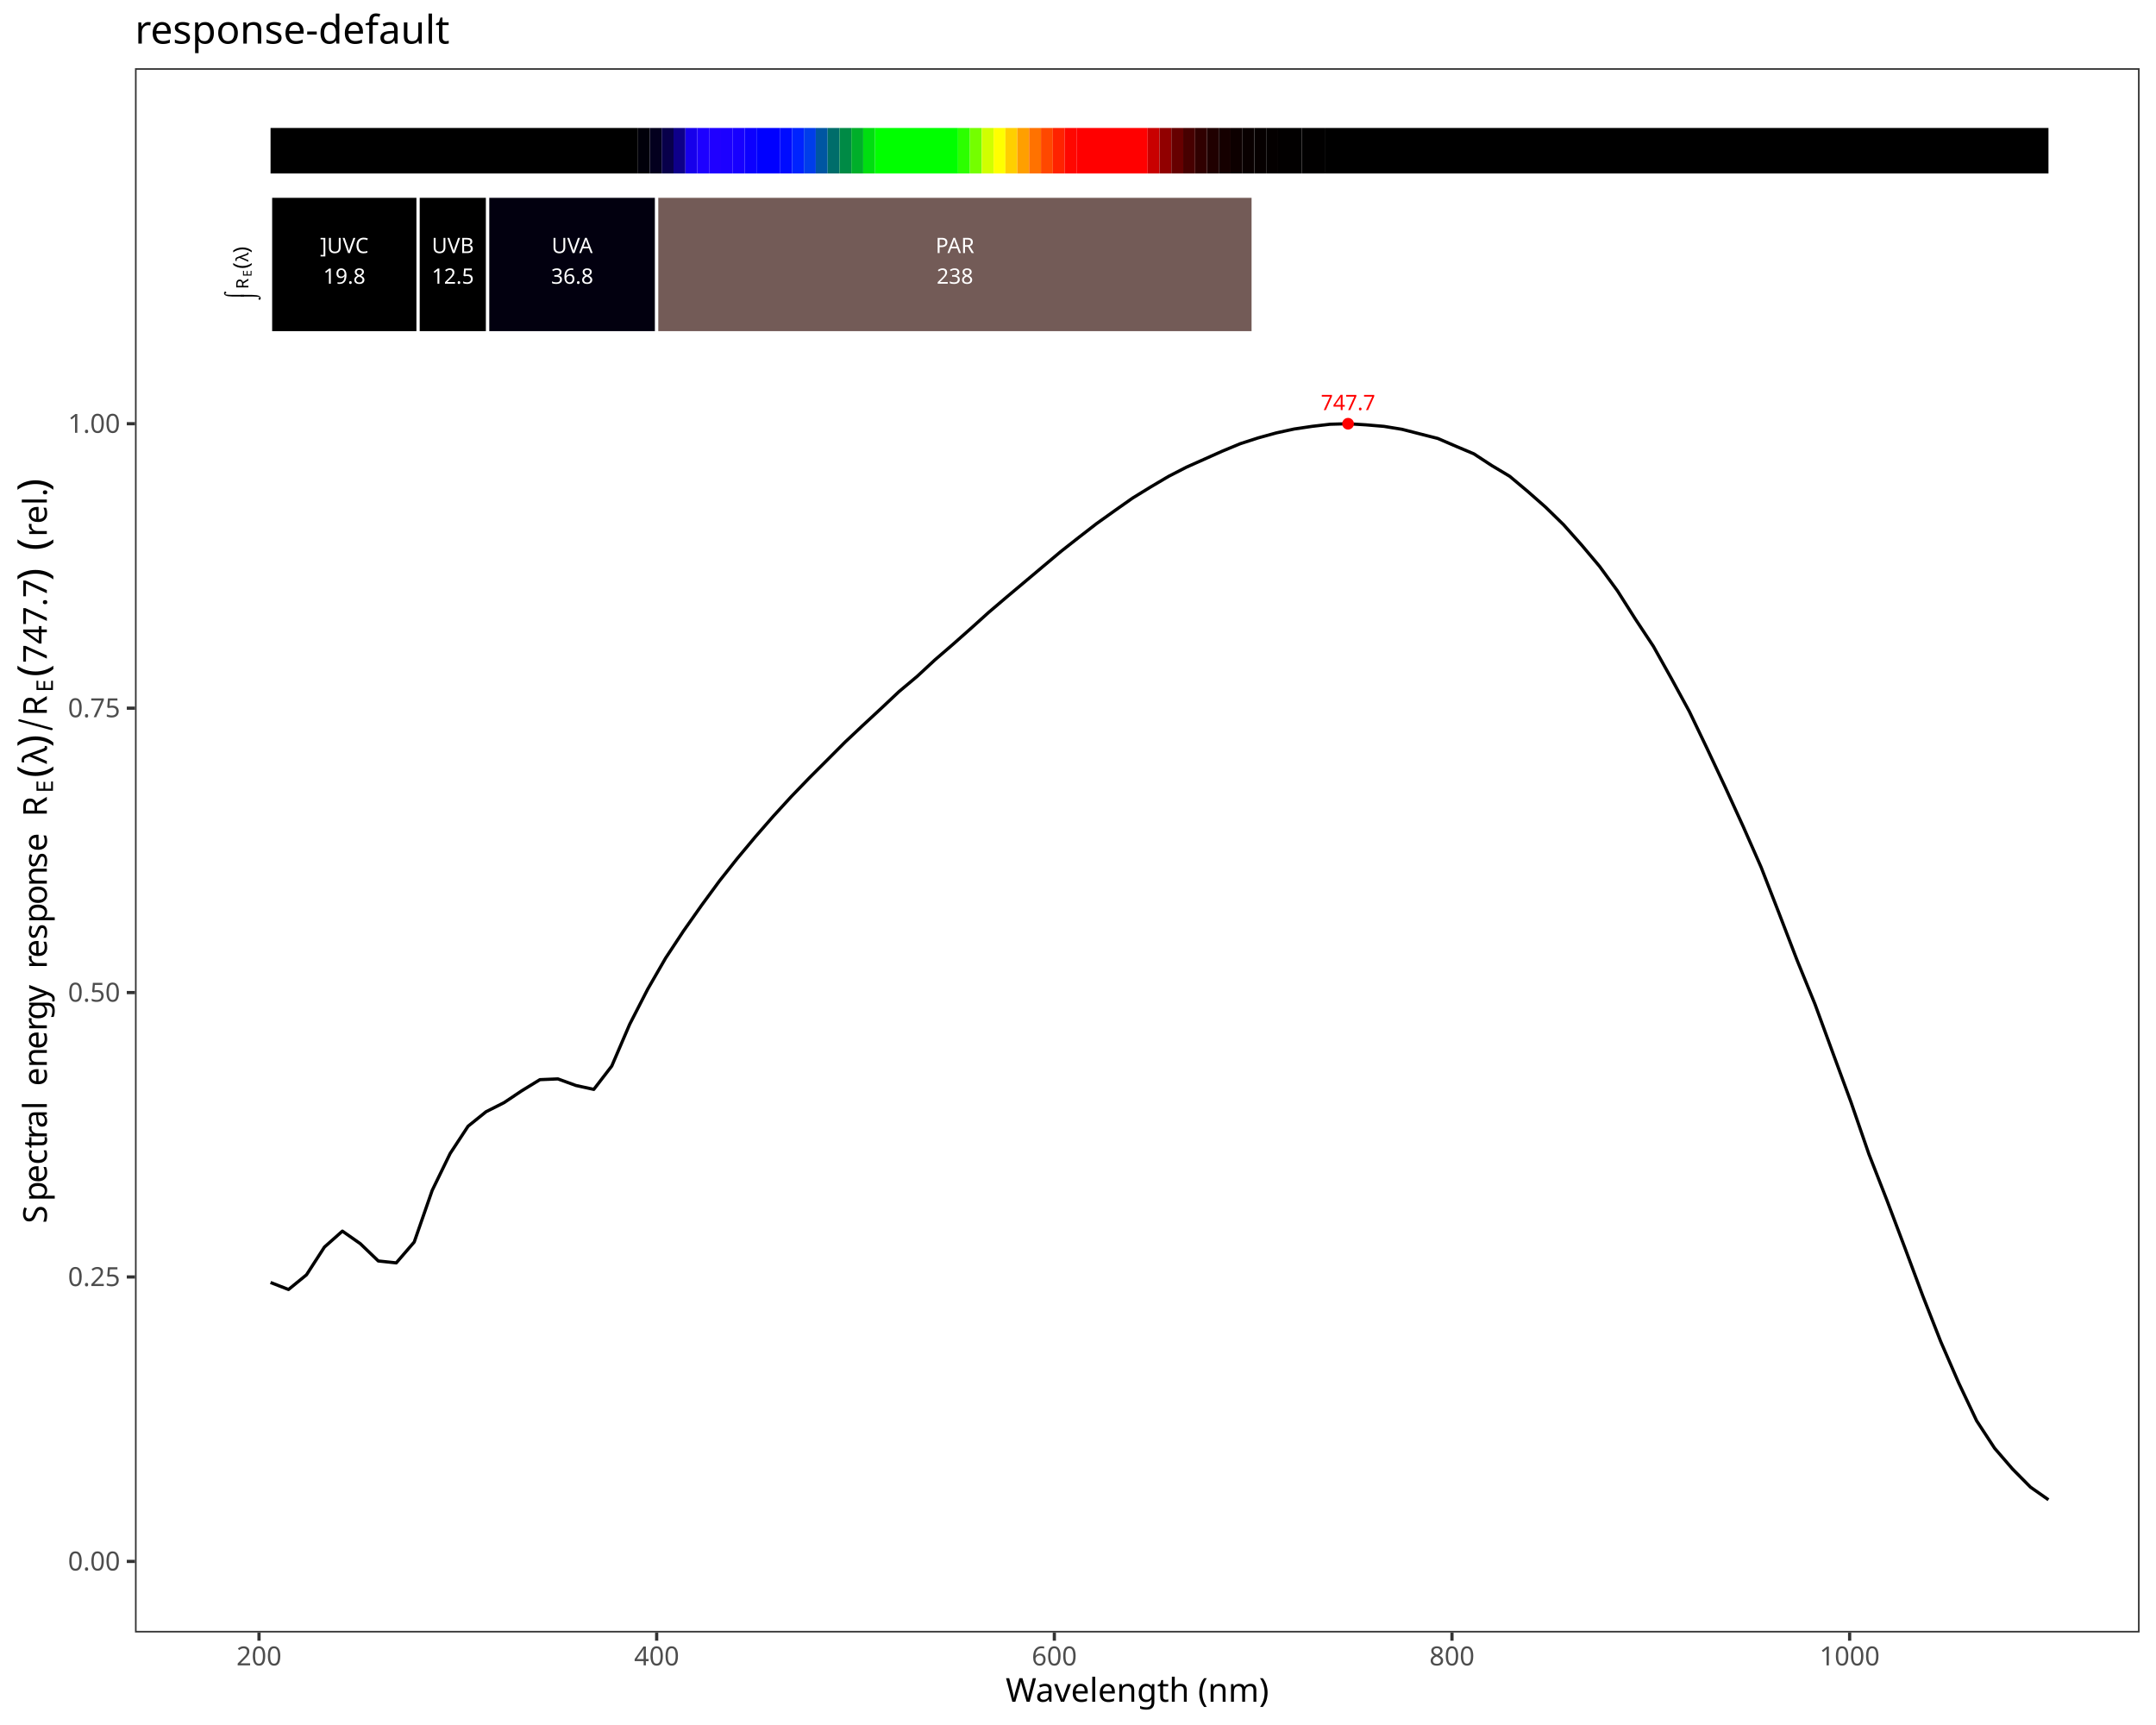
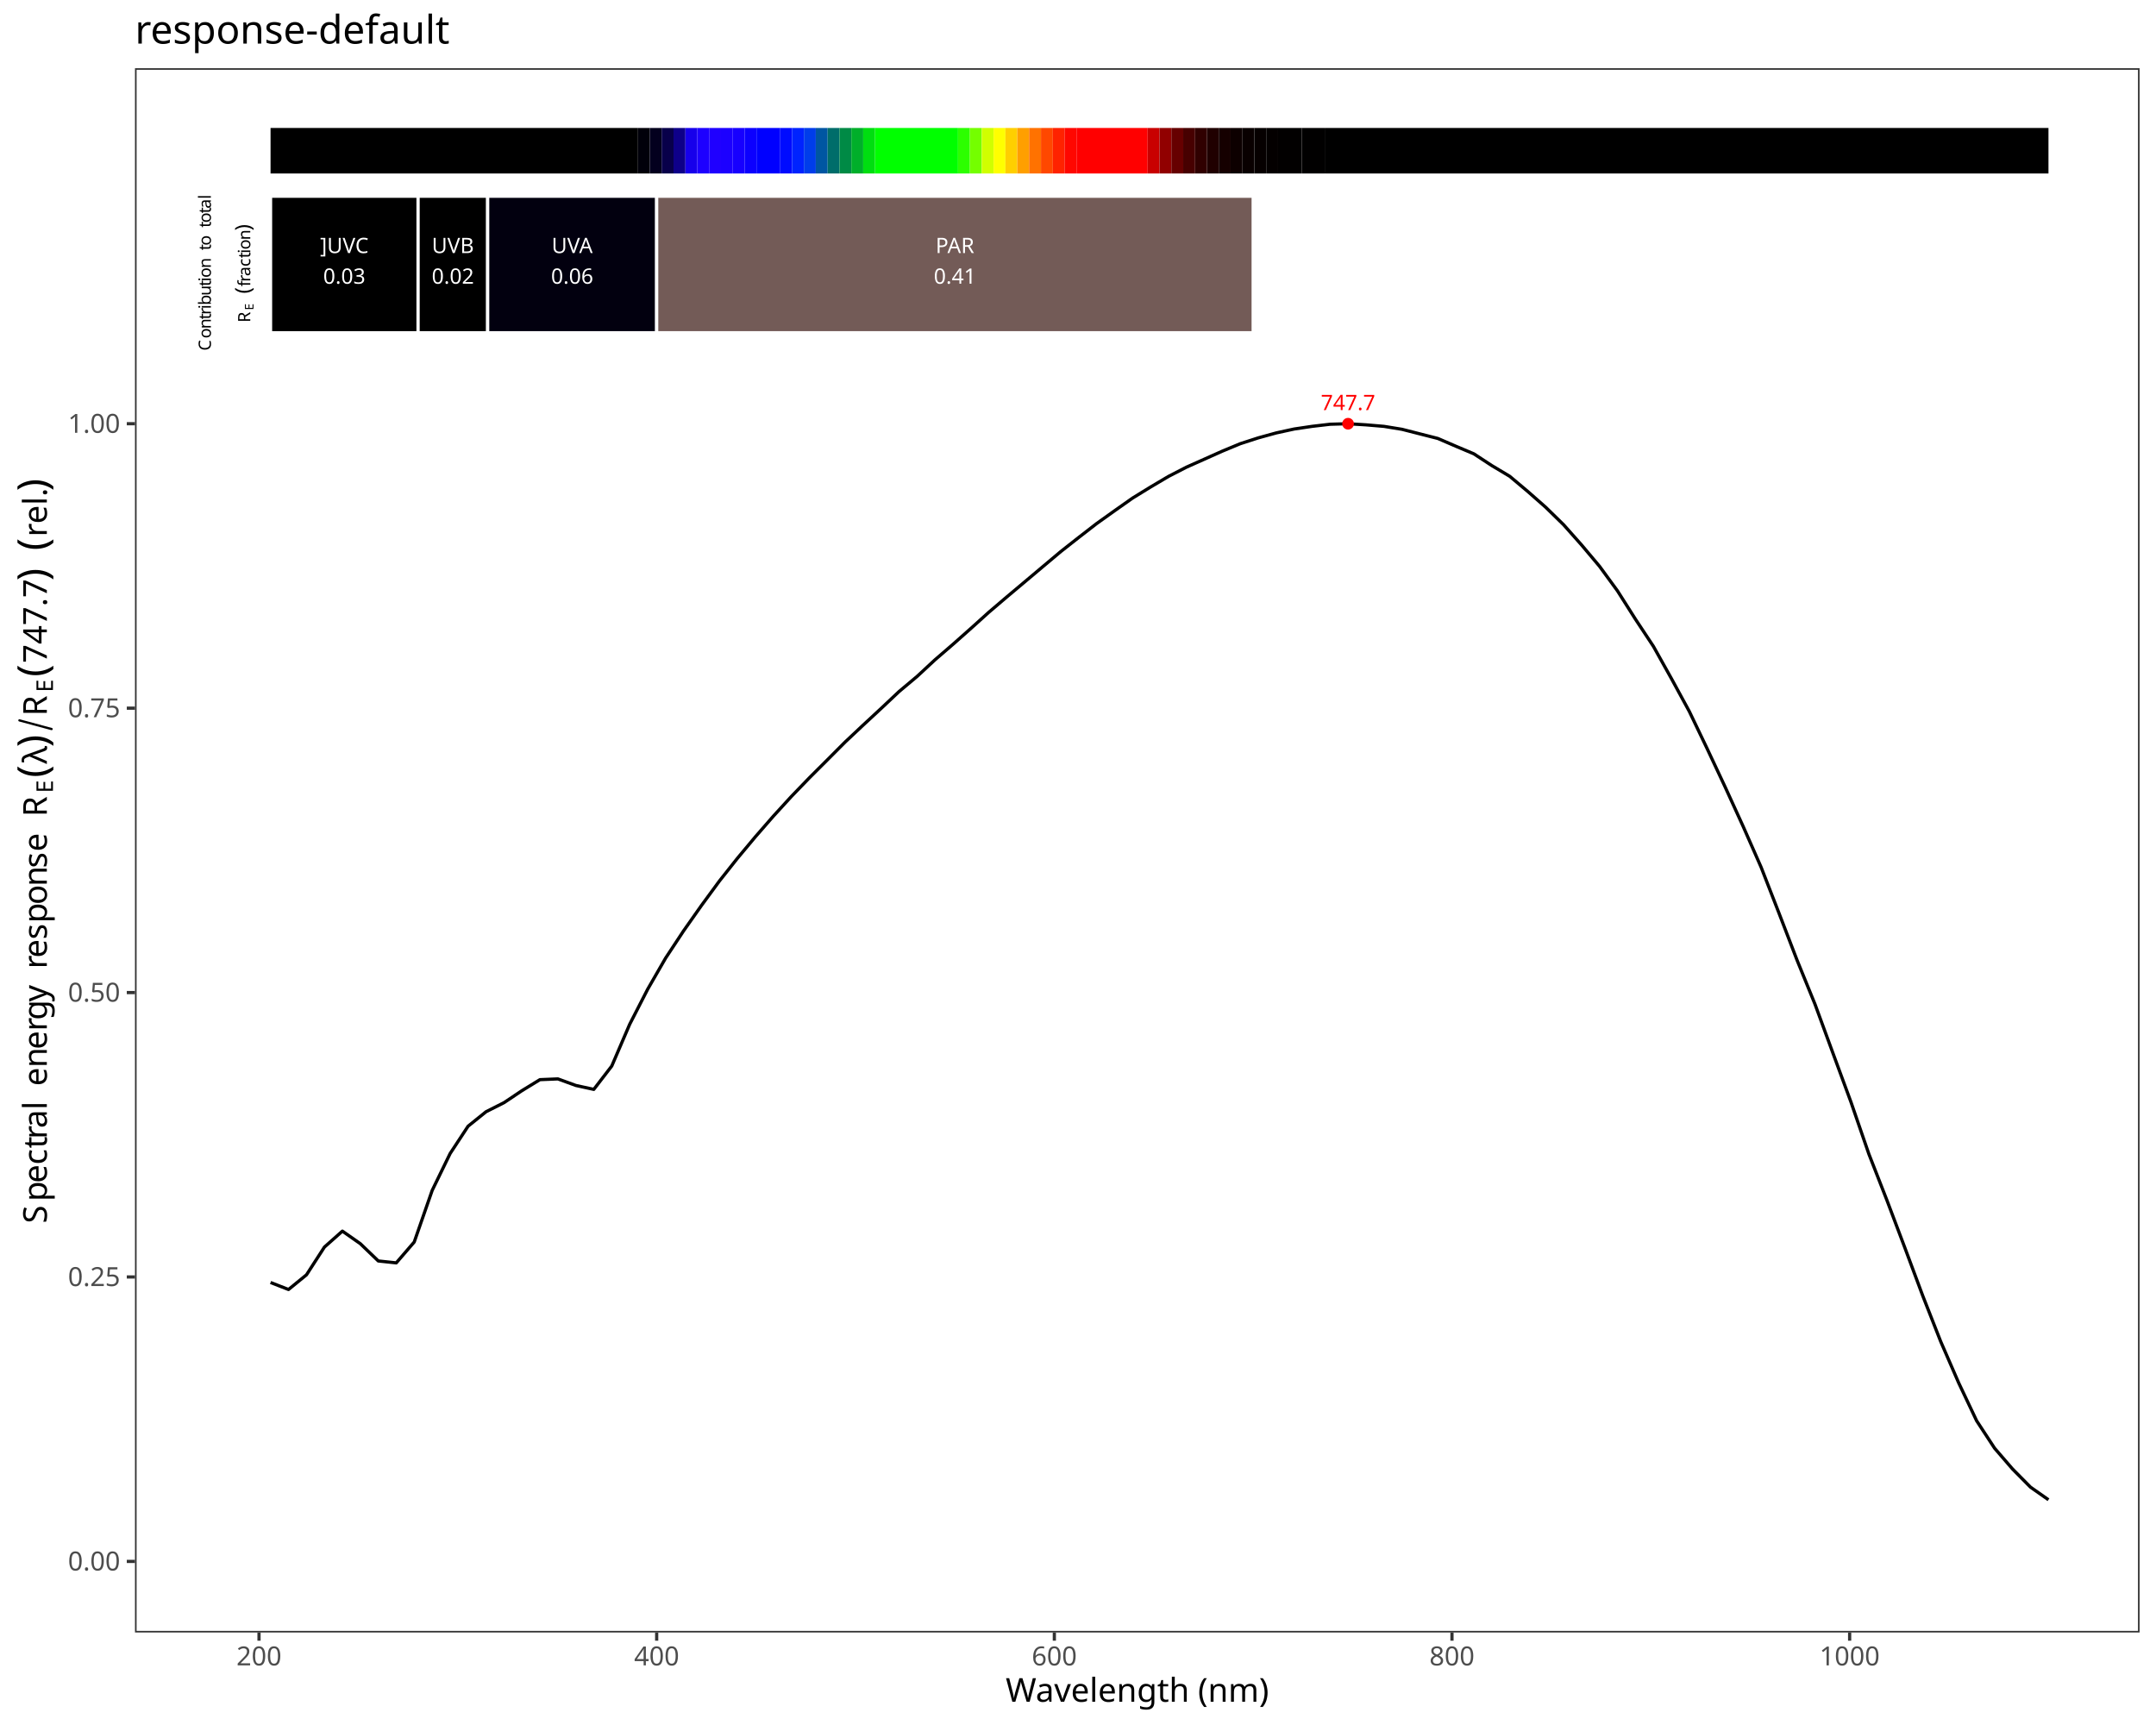
<svg xmlns="http://www.w3.org/2000/svg" class="svglite" data-engine-version="2.0" width="720.00pt" height="576.00pt" viewBox="0 0 720.00 576.00">
  <defs>
    <style type="text/css">
    .svglite line, .svglite polyline, .svglite polygon, .svglite path, .svglite rect, .svglite circle {
      fill: none;
      stroke: #000000;
      stroke-linecap: round;
      stroke-linejoin: round;
      stroke-miterlimit: 10.00;
    }
  </style>
  </defs>
  <rect width="100%" height="100%" style="stroke: none; fill: #FFFFFF;" />
  <defs>
    <clipPath id="cpMC4wMHw3MjAuMDB8MC4wMHw1NzYuMDA=">
      <rect x="0.00" y="0.00" width="720.00" height="576.00" />
    </clipPath>
  </defs>
  <g clip-path="url(#cpMC4wMHw3MjAuMDB8MC4wMHw1NzYuMDA=)">
    <rect x="0.00" y="0.00" width="720.00" height="576.00" style="stroke-width: 1.07; stroke: #FFFFFF; fill: #FFFFFF;" />
  </g>
  <defs>
    <clipPath id="cpNDUuMDh8NzE0LjUyfDIyLjc4fDU0NS4xMQ==">
      <rect x="45.08" y="22.78" width="669.44" height="522.33" />
    </clipPath>
  </defs>
  <g clip-path="url(#cpNDUuMDh8NzE0LjUyfDIyLjc4fDU0NS4xMQ==)">
    <rect x="45.08" y="22.78" width="669.44" height="522.33" style="stroke-width: 1.07; stroke: none; fill: #FFFFFF;" />
    <polyline points="90.35,428.24 96.35,430.58 102.35,425.68 108.34,416.42 114.34,411.09 120.34,415.29 126.33,421.05 132.33,421.69 138.33,414.73 144.33,397.49 150.32,385.18 156.32,376.05 162.32,371.22 168.32,368.19 174.31,364.18 180.31,360.51 186.31,360.26 192.31,362.45 198.30,363.76 204.30,355.96 210.30,341.99 216.30,330.30 222.29,319.91 228.29,310.82 234.29,302.30 240.29,294.13 246.28,286.57 252.28,279.39 258.28,272.51 264.27,265.96 270.27,259.75 276.27,253.76 282.27,247.74 288.26,242.11 294.26,236.55 300.26,230.90 306.26,225.87 312.25,220.31 318.25,215.14 324.25,209.82 330.25,204.41 336.24,199.31 342.24,194.27 348.24,189.22 354.24,184.18 360.23,179.47 366.23,174.82 372.23,170.54 378.22,166.32 384.22,162.63 390.22,159.08 396.22,155.99 402.21,153.32 408.21,150.64 414.21,148.15 420.21,146.21 426.20,144.56 432.20,143.25 438.20,142.36 444.20,141.66 450.19,141.49 456.19,141.86 462.19,142.37 468.19,143.35 474.18,144.88 480.18,146.41 486.18,149.00 492.18,151.53 498.17,155.45 504.17,159.04 510.17,164.08 516.16,169.35 522.16,175.21 528.16,181.96 534.16,189.09 540.15,197.28 546.15,206.74 552.15,215.81 558.15,226.54 564.14,237.54 570.14,250.06 576.14,262.84 582.14,275.98 588.13,289.58 594.13,305.00 600.13,320.61 606.13,335.34 612.12,351.68 618.12,367.96 624.12,385.36 630.11,400.70 636.11,416.59 642.11,432.69 648.11,447.97 654.10,461.75 660.10,474.42 666.10,483.58 672.10,490.53 678.09,496.58 684.09,500.79 " style="stroke-width: 1.07; stroke-linecap: butt;" />
    <text x="450.19" y="136.94" text-anchor="middle" style="font-size: 7.11px; fill: #FF0000; font-family: sans;" textLength="17.80px" lengthAdjust="spacingAndGlyphs">747.7</text>
    <circle cx="450.19" cy="141.49" r="1.95" style="stroke-width: 0.71; stroke: none; fill: #FF0000;" />
    <rect x="90.35" y="42.73" width="122.71" height="15.20" style="stroke-width: 1.07; stroke: none; stroke-linecap: square; stroke-linejoin: miter; fill: #000000;" />
    <rect x="213.06" y="42.73" width="3.96" height="15.20" style="stroke-width: 1.07; stroke: none; stroke-linecap: square; stroke-linejoin: miter; fill: #01000A;" />
    <rect x="217.02" y="42.73" width="3.96" height="15.20" style="stroke-width: 1.07; stroke: none; stroke-linecap: square; stroke-linejoin: miter; fill: #03001E;" />
    <rect x="220.97" y="42.73" width="3.96" height="15.20" style="stroke-width: 1.07; stroke: none; stroke-linecap: square; stroke-linejoin: miter; fill: #08004A;" />
    <rect x="224.93" y="42.73" width="3.96" height="15.20" style="stroke-width: 1.07; stroke: none; stroke-linecap: square; stroke-linejoin: miter; fill: #0E0089;" />
    <rect x="228.89" y="42.73" width="3.96" height="15.20" style="stroke-width: 1.07; stroke: none; stroke-linecap: square; stroke-linejoin: miter; fill: #1700EB;" />
    <rect x="232.85" y="42.73" width="3.96" height="15.20" style="stroke-width: 1.07; stroke: none; stroke-linecap: square; stroke-linejoin: miter; fill: #1D00FF;" />
    <rect x="236.81" y="42.73" width="3.96" height="15.20" style="stroke-width: 1.07; stroke: none; stroke-linecap: square; stroke-linejoin: miter; fill: #1F00FF;" />
    <rect x="240.76" y="42.73" width="3.96" height="15.20" style="stroke-width: 1.07; stroke: none; stroke-linecap: square; stroke-linejoin: miter; fill: #1C00FF;" />
    <rect x="244.72" y="42.73" width="3.96" height="15.20" style="stroke-width: 1.07; stroke: none; stroke-linecap: square; stroke-linejoin: miter; fill: #1700FF;" />
    <rect x="248.68" y="42.73" width="3.96" height="15.20" style="stroke-width: 1.07; stroke: none; stroke-linecap: square; stroke-linejoin: miter; fill: #0C00FF;" />
    <rect x="252.64" y="42.73" width="7.92" height="15.20" style="stroke-width: 1.07; stroke: none; stroke-linecap: square; stroke-linejoin: miter; fill: #0000FF;" />
    <rect x="260.56" y="42.73" width="3.96" height="15.20" style="stroke-width: 1.07; stroke: none; stroke-linecap: square; stroke-linejoin: miter; fill: #000BFF;" />
    <rect x="264.51" y="42.73" width="3.96" height="15.20" style="stroke-width: 1.07; stroke: none; stroke-linecap: square; stroke-linejoin: miter; fill: #0023FF;" />
    <rect x="268.47" y="42.73" width="3.96" height="15.20" style="stroke-width: 1.07; stroke: none; stroke-linecap: square; stroke-linejoin: miter; fill: #003DEB;" />
    <rect x="272.43" y="42.73" width="3.96" height="15.20" style="stroke-width: 1.07; stroke: none; stroke-linecap: square; stroke-linejoin: miter; fill: #0056A2;" />
    <rect x="276.39" y="42.73" width="3.96" height="15.20" style="stroke-width: 1.07; stroke: none; stroke-linecap: square; stroke-linejoin: miter; fill: #006D6A;" />
    <rect x="280.35" y="42.73" width="3.96" height="15.20" style="stroke-width: 1.07; stroke: none; stroke-linecap: square; stroke-linejoin: miter; fill: #008A45;" />
    <rect x="284.31" y="42.73" width="3.96" height="15.20" style="stroke-width: 1.07; stroke: none; stroke-linecap: square; stroke-linejoin: miter; fill: #00AF2A;" />
    <rect x="288.26" y="42.73" width="3.96" height="15.20" style="stroke-width: 1.07; stroke: none; stroke-linecap: square; stroke-linejoin: miter; fill: #00DE10;" />
    <rect x="292.22" y="42.73" width="27.71" height="15.20" style="stroke-width: 1.07; stroke: none; stroke-linecap: square; stroke-linejoin: miter; fill: #00FF00;" />
    <rect x="319.93" y="42.73" width="3.96" height="15.20" style="stroke-width: 1.07; stroke: none; stroke-linecap: square; stroke-linejoin: miter; fill: #2CFF00;" />
    <rect x="323.89" y="42.73" width="3.96" height="15.20" style="stroke-width: 1.07; stroke: none; stroke-linecap: square; stroke-linejoin: miter; fill: #74FF00;" />
    <rect x="327.85" y="42.73" width="3.96" height="15.20" style="stroke-width: 1.07; stroke: none; stroke-linecap: square; stroke-linejoin: miter; fill: #D0FF00;" />
    <rect x="331.81" y="42.73" width="3.96" height="15.20" style="stroke-width: 1.07; stroke: none; stroke-linecap: square; stroke-linejoin: miter; fill: #FFFF00;" />
    <rect x="335.76" y="42.73" width="3.96" height="15.20" style="stroke-width: 1.07; stroke: none; stroke-linecap: square; stroke-linejoin: miter; fill: #FFCF00;" />
    <rect x="339.72" y="42.73" width="3.96" height="15.20" style="stroke-width: 1.07; stroke: none; stroke-linecap: square; stroke-linejoin: miter; fill: #FF9F00;" />
    <rect x="343.68" y="42.73" width="3.96" height="15.20" style="stroke-width: 1.07; stroke: none; stroke-linecap: square; stroke-linejoin: miter; fill: #FF7200;" />
    <rect x="347.64" y="42.73" width="3.96" height="15.20" style="stroke-width: 1.07; stroke: none; stroke-linecap: square; stroke-linejoin: miter; fill: #FF4800;" />
    <rect x="351.60" y="42.73" width="3.96" height="15.20" style="stroke-width: 1.07; stroke: none; stroke-linecap: square; stroke-linejoin: miter; fill: #FF2300;" />
    <rect x="355.55" y="42.73" width="3.96" height="15.20" style="stroke-width: 1.07; stroke: none; stroke-linecap: square; stroke-linejoin: miter; fill: #FF0700;" />
    <rect x="359.51" y="42.73" width="23.75" height="15.20" style="stroke-width: 1.07; stroke: none; stroke-linecap: square; stroke-linejoin: miter; fill: #FF0000;" />
    <rect x="383.26" y="42.73" width="3.96" height="15.20" style="stroke-width: 1.07; stroke: none; stroke-linecap: square; stroke-linejoin: miter; fill: #C90000;" />
    <rect x="387.22" y="42.73" width="3.96" height="15.20" style="stroke-width: 1.07; stroke: none; stroke-linecap: square; stroke-linejoin: miter; fill: #910000;" />
    <rect x="391.18" y="42.73" width="3.96" height="15.20" style="stroke-width: 1.07; stroke: none; stroke-linecap: square; stroke-linejoin: miter; fill: #660000;" />
    <rect x="395.14" y="42.73" width="3.96" height="15.20" style="stroke-width: 1.07; stroke: none; stroke-linecap: square; stroke-linejoin: miter; fill: #470000;" />
    <rect x="399.10" y="42.73" width="3.96" height="15.20" style="stroke-width: 1.07; stroke: none; stroke-linecap: square; stroke-linejoin: miter; fill: #300000;" />
    <rect x="403.05" y="42.73" width="3.96" height="15.20" style="stroke-width: 1.07; stroke: none; stroke-linecap: square; stroke-linejoin: miter; fill: #200000;" />
    <rect x="407.01" y="42.73" width="3.96" height="15.20" style="stroke-width: 1.07; stroke: none; stroke-linecap: square; stroke-linejoin: miter; fill: #150000;" />
    <rect x="410.97" y="42.73" width="3.96" height="15.20" style="stroke-width: 1.07; stroke: none; stroke-linecap: square; stroke-linejoin: miter; fill: #0D0000;" />
    <rect x="414.93" y="42.73" width="3.96" height="15.20" style="stroke-width: 1.07; stroke: none; stroke-linecap: square; stroke-linejoin: miter; fill: #090000;" />
    <rect x="418.89" y="42.73" width="3.96" height="15.20" style="stroke-width: 1.07; stroke: none; stroke-linecap: square; stroke-linejoin: miter; fill: #060000;" />
    <rect x="422.85" y="42.73" width="3.96" height="15.20" style="stroke-width: 1.07; stroke: none; stroke-linecap: square; stroke-linejoin: miter; fill: #040000;" />
    <rect x="426.80" y="42.73" width="7.92" height="15.20" style="stroke-width: 1.07; stroke: none; stroke-linecap: square; stroke-linejoin: miter; fill: #020000;" />
    <rect x="434.72" y="42.73" width="7.92" height="15.20" style="stroke-width: 1.07; stroke: none; stroke-linecap: square; stroke-linejoin: miter; fill: #010000;" />
    <rect x="442.64" y="42.73" width="241.45" height="15.20" style="stroke-width: 1.07; stroke: none; stroke-linecap: square; stroke-linejoin: miter; fill: #000000;" />
    <rect x="90.35" y="65.52" width="49.27" height="45.59" style="stroke-width: 1.07; stroke: #FFFFFF; stroke-linecap: square; stroke-linejoin: miter; fill: #000000;" />
    <rect x="139.62" y="65.52" width="23.24" height="45.59" style="stroke-width: 1.07; stroke: #FFFFFF; stroke-linecap: square; stroke-linejoin: miter; fill: #000000;" />
    <rect x="162.86" y="65.52" width="56.44" height="45.59" style="stroke-width: 1.07; stroke: #FFFFFF; stroke-linecap: square; stroke-linejoin: miter; fill: #02000F;" />
    <rect x="219.30" y="65.52" width="199.20" height="45.59" style="stroke-width: 1.07; stroke: #FFFFFF; stroke-linecap: square; stroke-linejoin: miter; fill: #735B57;" />
    <text x="114.99" y="84.50" text-anchor="middle" style="font-size: 7.11px; fill: #FFFFFF; font-family: sans;" textLength="17.00px" lengthAdjust="spacingAndGlyphs">]UVC</text>
-     <text x="114.99" y="94.74" text-anchor="middle" style="font-size: 7.11px; fill: #FFFFFF; font-family: sans;" textLength="13.85px" lengthAdjust="spacingAndGlyphs">19.8</text>
+     <text x="114.99" y="94.74" text-anchor="middle" style="font-size: 7.11px; fill: #FFFFFF; font-family: sans;" textLength="13.85px" lengthAdjust="spacingAndGlyphs">0.03</text>
    <text x="151.24" y="84.50" text-anchor="middle" style="font-size: 7.11px; fill: #FFFFFF; font-family: sans;" textLength="14.63px" lengthAdjust="spacingAndGlyphs">UVB</text>
-     <text x="151.24" y="94.74" text-anchor="middle" style="font-size: 7.11px; fill: #FFFFFF; font-family: sans;" textLength="13.85px" lengthAdjust="spacingAndGlyphs">12.5</text>
+     <text x="151.24" y="94.74" text-anchor="middle" style="font-size: 7.11px; fill: #FFFFFF; font-family: sans;" textLength="13.85px" lengthAdjust="spacingAndGlyphs">0.02</text>
    <text x="191.08" y="84.50" text-anchor="middle" style="font-size: 7.11px; fill: #FFFFFF; font-family: sans;" textLength="14.63px" lengthAdjust="spacingAndGlyphs">UVA</text>
-     <text x="191.08" y="94.74" text-anchor="middle" style="font-size: 7.11px; fill: #FFFFFF; font-family: sans;" textLength="13.85px" lengthAdjust="spacingAndGlyphs">36.8</text>
+     <text x="191.08" y="94.74" text-anchor="middle" style="font-size: 7.11px; fill: #FFFFFF; font-family: sans;" textLength="13.85px" lengthAdjust="spacingAndGlyphs">0.06</text>
    <text x="318.90" y="84.50" text-anchor="middle" style="font-size: 7.11px; fill: #FFFFFF; font-family: sans;" textLength="14.63px" lengthAdjust="spacingAndGlyphs">PAR</text>
-     <text x="318.90" y="94.74" text-anchor="middle" style="font-size: 7.11px; fill: #FFFFFF; font-family: sans;" textLength="11.87px" lengthAdjust="spacingAndGlyphs">238</text>
-     <text transform="translate(80.09,100.21) rotate(-90)" style="font-size: 5.69px; font-family: sans;" textLength="3.69px" lengthAdjust="spacingAndGlyphs">⌠</text>
-     <text transform="translate(85.72,100.21) rotate(-90)" style="font-size: 5.69px; font-family: sans;" textLength="3.69px" lengthAdjust="spacingAndGlyphs">⌡</text>
-     <text transform="translate(82.95,96.51) rotate(-90)" style="font-size: 5.69px; font-family: sans;" textLength="4.11px" lengthAdjust="spacingAndGlyphs">R</text>
-     <text transform="translate(84.00,92.40) rotate(-90)" style="font-size: 3.98px; font-family: sans;" textLength="2.66px" lengthAdjust="spacingAndGlyphs">E</text>
-     <text transform="translate(82.95,89.75) rotate(-90)" style="font-size: 7.11px; font-family: sans;" textLength="2.37px" lengthAdjust="spacingAndGlyphs">(</text>
-     <text transform="translate(82.95,87.38) rotate(-90)" style="font-size: 5.69px; font-family: sans;" textLength="2.90px" lengthAdjust="spacingAndGlyphs">λ</text>
-     <text transform="translate(82.95,84.48) rotate(-90)" style="font-size: 7.11px; font-family: sans;" textLength="2.36px" lengthAdjust="spacingAndGlyphs">)</text>
+     <text x="318.90" y="94.74" text-anchor="middle" style="font-size: 7.11px; fill: #FFFFFF; font-family: sans;" textLength="13.85px" lengthAdjust="spacingAndGlyphs">0.41</text>
+     <text transform="translate(70.42,117.10) rotate(-90)" style="font-size: 5.69px; font-family: sans;" textLength="4.11px" lengthAdjust="spacingAndGlyphs">C</text>
+     <text transform="translate(70.42,112.99) rotate(-90)" style="font-size: 5.69px; font-family: sans;" textLength="3.17px" lengthAdjust="spacingAndGlyphs">o</text>
+     <text transform="translate(70.42,109.83) rotate(-90)" style="font-size: 5.69px; font-family: sans;" textLength="3.17px" lengthAdjust="spacingAndGlyphs">n</text>
+     <text transform="translate(70.42,106.66) rotate(-90)" style="font-size: 5.69px; font-family: sans;" textLength="1.58px" lengthAdjust="spacingAndGlyphs">t</text>
+     <text transform="translate(70.42,105.08) rotate(-90)" style="font-size: 5.69px; font-family: sans;" textLength="1.89px" lengthAdjust="spacingAndGlyphs">r</text>
+     <text transform="translate(70.42,103.18) rotate(-90)" style="font-size: 5.69px; font-family: sans;" textLength="1.26px" lengthAdjust="spacingAndGlyphs">i</text>
+     <text transform="translate(70.42,101.92) rotate(-90)" style="font-size: 5.69px; font-family: sans;" textLength="3.17px" lengthAdjust="spacingAndGlyphs">b</text>
+     <text transform="translate(70.42,98.76) rotate(-90)" style="font-size: 5.69px; font-family: sans;" textLength="3.17px" lengthAdjust="spacingAndGlyphs">u</text>
+     <text transform="translate(70.42,95.59) rotate(-90)" style="font-size: 5.69px; font-family: sans;" textLength="1.58px" lengthAdjust="spacingAndGlyphs">t</text>
+     <text transform="translate(70.42,94.01) rotate(-90)" style="font-size: 5.69px; font-family: sans;" textLength="1.26px" lengthAdjust="spacingAndGlyphs">i</text>
+     <text transform="translate(70.42,92.75) rotate(-90)" style="font-size: 5.69px; font-family: sans;" textLength="3.17px" lengthAdjust="spacingAndGlyphs">o</text>
+     <text transform="translate(70.42,89.58) rotate(-90)" style="font-size: 5.69px; font-family: sans;" textLength="3.17px" lengthAdjust="spacingAndGlyphs">n</text>
+     <text transform="translate(70.42,86.42) rotate(-90)" style="font-size: 5.69px; font-family: sans;" textLength="1.42px" lengthAdjust="spacingAndGlyphs"> </text>
+     <text transform="translate(70.42,84.99) rotate(-90)" style="font-size: 5.69px; font-family: sans;" textLength="1.42px" lengthAdjust="spacingAndGlyphs"> </text>
+     <text transform="translate(70.42,83.57) rotate(-90)" style="font-size: 5.69px; font-family: sans;" textLength="1.58px" lengthAdjust="spacingAndGlyphs">t</text>
+     <text transform="translate(70.42,81.99) rotate(-90)" style="font-size: 5.69px; font-family: sans;" textLength="3.17px" lengthAdjust="spacingAndGlyphs">o</text>
+     <text transform="translate(70.42,78.82) rotate(-90)" style="font-size: 5.69px; font-family: sans;" textLength="1.42px" lengthAdjust="spacingAndGlyphs"> </text>
+     <text transform="translate(70.42,77.40) rotate(-90)" style="font-size: 5.69px; font-family: sans;" textLength="1.42px" lengthAdjust="spacingAndGlyphs"> </text>
+     <text transform="translate(70.42,75.98) rotate(-90)" style="font-size: 5.69px; font-family: sans;" textLength="1.58px" lengthAdjust="spacingAndGlyphs">t</text>
+     <text transform="translate(70.42,74.40) rotate(-90)" style="font-size: 5.69px; font-family: sans;" textLength="3.17px" lengthAdjust="spacingAndGlyphs">o</text>
+     <text transform="translate(70.42,71.23) rotate(-90)" style="font-size: 5.69px; font-family: sans;" textLength="1.58px" lengthAdjust="spacingAndGlyphs">t</text>
+     <text transform="translate(70.42,69.65) rotate(-90)" style="font-size: 5.69px; font-family: sans;" textLength="3.17px" lengthAdjust="spacingAndGlyphs">a</text>
+     <text transform="translate(70.42,66.48) rotate(-90)" style="font-size: 5.69px; font-family: sans;" textLength="1.26px" lengthAdjust="spacingAndGlyphs">l</text>
+     <text transform="translate(83.58,107.67) rotate(-90)" style="font-size: 5.69px; font-family: sans;" textLength="4.11px" lengthAdjust="spacingAndGlyphs">R</text>
+     <text transform="translate(84.64,103.56) rotate(-90)" style="font-size: 3.98px; font-family: sans;" textLength="2.66px" lengthAdjust="spacingAndGlyphs">E</text>
+     <text transform="translate(83.58,100.90) rotate(-90)" style="font-size: 5.69px; font-family: sans;" textLength="1.42px" lengthAdjust="spacingAndGlyphs"> </text>
+     <text transform="translate(83.58,99.47) rotate(-90)" style="font-size: 5.69px; font-family: sans;" textLength="1.42px" lengthAdjust="spacingAndGlyphs"> </text>
+     <text transform="translate(83.58,98.05) rotate(-90)" style="font-size: 7.11px; font-family: sans;" textLength="2.37px" lengthAdjust="spacingAndGlyphs">(</text>
+     <text transform="translate(83.58,95.68) rotate(-90)" style="font-size: 5.69px; font-family: sans;" textLength="1.58px" lengthAdjust="spacingAndGlyphs">f</text>
+     <text transform="translate(83.58,94.10) rotate(-90)" style="font-size: 5.69px; font-family: sans;" textLength="1.89px" lengthAdjust="spacingAndGlyphs">r</text>
+     <text transform="translate(83.58,92.21) rotate(-90)" style="font-size: 5.69px; font-family: sans;" textLength="3.17px" lengthAdjust="spacingAndGlyphs">a</text>
+     <text transform="translate(83.58,89.04) rotate(-90)" style="font-size: 5.69px; font-family: sans;" textLength="2.85px" lengthAdjust="spacingAndGlyphs">c</text>
+     <text transform="translate(83.58,86.19) rotate(-90)" style="font-size: 5.69px; font-family: sans;" textLength="1.58px" lengthAdjust="spacingAndGlyphs">t</text>
+     <text transform="translate(83.58,84.61) rotate(-90)" style="font-size: 5.69px; font-family: sans;" textLength="1.26px" lengthAdjust="spacingAndGlyphs">i</text>
+     <text transform="translate(83.58,83.35) rotate(-90)" style="font-size: 5.69px; font-family: sans;" textLength="3.17px" lengthAdjust="spacingAndGlyphs">o</text>
+     <text transform="translate(83.58,80.18) rotate(-90)" style="font-size: 5.69px; font-family: sans;" textLength="3.17px" lengthAdjust="spacingAndGlyphs">n</text>
+     <text transform="translate(83.58,77.02) rotate(-90)" style="font-size: 7.11px; font-family: sans;" textLength="2.36px" lengthAdjust="spacingAndGlyphs">)</text>
    <rect x="45.08" y="22.78" width="669.44" height="522.33" style="stroke-width: 1.07; stroke: #333333;" />
  </g>
  <g clip-path="url(#cpMC4wMHw3MjAuMDB8MC4wMHw1NzYuMDA=)">
    <text x="40.15" y="524.40" text-anchor="end" style="font-size: 8.80px; fill: #4D4D4D; font-family: sans;" textLength="17.13px" lengthAdjust="spacingAndGlyphs">0.00</text>
    <text x="40.15" y="429.43" text-anchor="end" style="font-size: 8.80px; fill: #4D4D4D; font-family: sans;" textLength="17.13px" lengthAdjust="spacingAndGlyphs">0.25</text>
    <text x="40.15" y="334.46" text-anchor="end" style="font-size: 8.80px; fill: #4D4D4D; font-family: sans;" textLength="17.13px" lengthAdjust="spacingAndGlyphs">0.50</text>
    <text x="40.15" y="239.49" text-anchor="end" style="font-size: 8.80px; fill: #4D4D4D; font-family: sans;" textLength="17.13px" lengthAdjust="spacingAndGlyphs">0.75</text>
    <text x="40.15" y="144.52" text-anchor="end" style="font-size: 8.80px; fill: #4D4D4D; font-family: sans;" textLength="17.13px" lengthAdjust="spacingAndGlyphs">1.00</text>
    <polyline points="42.34,521.37 45.08,521.37 " style="stroke-width: 1.07; stroke: #333333; stroke-linecap: butt;" />
    <polyline points="42.34,426.40 45.08,426.40 " style="stroke-width: 1.07; stroke: #333333; stroke-linecap: butt;" />
    <polyline points="42.34,331.43 45.08,331.43 " style="stroke-width: 1.07; stroke: #333333; stroke-linecap: butt;" />
    <polyline points="42.34,236.46 45.08,236.46 " style="stroke-width: 1.07; stroke: #333333; stroke-linecap: butt;" />
    <polyline points="42.34,141.49 45.08,141.49 " style="stroke-width: 1.07; stroke: #333333; stroke-linecap: butt;" />
    <polyline points="86.50,547.85 86.50,545.11 " style="stroke-width: 1.07; stroke: #333333; stroke-linecap: butt;" />
    <polyline points="219.30,547.85 219.30,545.11 " style="stroke-width: 1.07; stroke: #333333; stroke-linecap: butt;" />
    <polyline points="352.10,547.85 352.10,545.11 " style="stroke-width: 1.07; stroke: #333333; stroke-linecap: butt;" />
    <polyline points="484.89,547.85 484.89,545.11 " style="stroke-width: 1.07; stroke: #333333; stroke-linecap: butt;" />
    <polyline points="617.69,547.85 617.69,545.11 " style="stroke-width: 1.07; stroke: #333333; stroke-linecap: butt;" />
    <text x="86.50" y="556.10" text-anchor="middle" style="font-size: 8.80px; fill: #4D4D4D; font-family: sans;" textLength="14.68px" lengthAdjust="spacingAndGlyphs">200</text>
    <text x="219.30" y="556.10" text-anchor="middle" style="font-size: 8.80px; fill: #4D4D4D; font-family: sans;" textLength="14.68px" lengthAdjust="spacingAndGlyphs">400</text>
    <text x="352.10" y="556.10" text-anchor="middle" style="font-size: 8.80px; fill: #4D4D4D; font-family: sans;" textLength="14.68px" lengthAdjust="spacingAndGlyphs">600</text>
    <text x="484.89" y="556.10" text-anchor="middle" style="font-size: 8.80px; fill: #4D4D4D; font-family: sans;" textLength="14.68px" lengthAdjust="spacingAndGlyphs">800</text>
    <text x="617.69" y="556.10" text-anchor="middle" style="font-size: 8.80px; fill: #4D4D4D; font-family: sans;" textLength="19.58px" lengthAdjust="spacingAndGlyphs">1000</text>
    <text x="379.80" y="568.24" text-anchor="middle" style="font-size: 11.00px; font-family: sans;" textLength="83.76px" lengthAdjust="spacingAndGlyphs">Wavelength (nm)</text>
    <text transform="translate(15.64,408.51) rotate(-90)" style="font-size: 11.00px; font-family: sans;" textLength="7.34px" lengthAdjust="spacingAndGlyphs">S</text>
    <text transform="translate(15.64,401.17) rotate(-90)" style="font-size: 11.00px; font-family: sans;" textLength="6.12px" lengthAdjust="spacingAndGlyphs">p</text>
    <text transform="translate(15.64,395.05) rotate(-90)" style="font-size: 11.00px; font-family: sans;" textLength="6.12px" lengthAdjust="spacingAndGlyphs">e</text>
    <text transform="translate(15.64,388.93) rotate(-90)" style="font-size: 11.00px; font-family: sans;" textLength="5.50px" lengthAdjust="spacingAndGlyphs">c</text>
    <text transform="translate(15.64,383.43) rotate(-90)" style="font-size: 11.00px; font-family: sans;" textLength="3.06px" lengthAdjust="spacingAndGlyphs">t</text>
    <text transform="translate(15.64,380.37) rotate(-90)" style="font-size: 11.00px; font-family: sans;" textLength="3.66px" lengthAdjust="spacingAndGlyphs">r</text>
    <text transform="translate(15.64,376.71) rotate(-90)" style="font-size: 11.00px; font-family: sans;" textLength="6.12px" lengthAdjust="spacingAndGlyphs">a</text>
    <text transform="translate(15.64,370.59) rotate(-90)" style="font-size: 11.00px; font-family: sans;" textLength="2.44px" lengthAdjust="spacingAndGlyphs">l</text>
    <text transform="translate(15.64,368.15) rotate(-90)" style="font-size: 11.00px; font-family: sans;" textLength="2.75px" lengthAdjust="spacingAndGlyphs"> </text>
    <text transform="translate(15.64,365.40) rotate(-90)" style="font-size: 11.00px; font-family: sans;" textLength="2.75px" lengthAdjust="spacingAndGlyphs"> </text>
    <text transform="translate(15.64,362.64) rotate(-90)" style="font-size: 11.00px; font-family: sans;" textLength="6.12px" lengthAdjust="spacingAndGlyphs">e</text>
    <text transform="translate(15.64,356.53) rotate(-90)" style="font-size: 11.00px; font-family: sans;" textLength="6.12px" lengthAdjust="spacingAndGlyphs">n</text>
    <text transform="translate(15.64,350.41) rotate(-90)" style="font-size: 11.00px; font-family: sans;" textLength="6.12px" lengthAdjust="spacingAndGlyphs">e</text>
    <text transform="translate(15.64,344.29) rotate(-90)" style="font-size: 11.00px; font-family: sans;" textLength="3.66px" lengthAdjust="spacingAndGlyphs">r</text>
    <text transform="translate(15.64,340.63) rotate(-90)" style="font-size: 11.00px; font-family: sans;" textLength="6.12px" lengthAdjust="spacingAndGlyphs">g</text>
    <text transform="translate(15.64,334.51) rotate(-90)" style="font-size: 11.00px; font-family: sans;" textLength="5.50px" lengthAdjust="spacingAndGlyphs">y</text>
    <text transform="translate(15.64,329.00) rotate(-90)" style="font-size: 11.00px; font-family: sans;" textLength="2.75px" lengthAdjust="spacingAndGlyphs"> </text>
    <text transform="translate(15.64,326.25) rotate(-90)" style="font-size: 11.00px; font-family: sans;" textLength="2.75px" lengthAdjust="spacingAndGlyphs"> </text>
    <text transform="translate(15.64,323.50) rotate(-90)" style="font-size: 11.00px; font-family: sans;" textLength="3.66px" lengthAdjust="spacingAndGlyphs">r</text>
    <text transform="translate(15.64,319.84) rotate(-90)" style="font-size: 11.00px; font-family: sans;" textLength="6.12px" lengthAdjust="spacingAndGlyphs">e</text>
    <text transform="translate(15.64,313.72) rotate(-90)" style="font-size: 11.00px; font-family: sans;" textLength="5.50px" lengthAdjust="spacingAndGlyphs">s</text>
    <text transform="translate(15.64,308.21) rotate(-90)" style="font-size: 11.00px; font-family: sans;" textLength="6.12px" lengthAdjust="spacingAndGlyphs">p</text>
    <text transform="translate(15.64,302.10) rotate(-90)" style="font-size: 11.00px; font-family: sans;" textLength="6.12px" lengthAdjust="spacingAndGlyphs">o</text>
    <text transform="translate(15.64,295.98) rotate(-90)" style="font-size: 11.00px; font-family: sans;" textLength="6.12px" lengthAdjust="spacingAndGlyphs">n</text>
    <text transform="translate(15.64,289.86) rotate(-90)" style="font-size: 11.00px; font-family: sans;" textLength="5.50px" lengthAdjust="spacingAndGlyphs">s</text>
    <text transform="translate(15.64,284.36) rotate(-90)" style="font-size: 11.00px; font-family: sans;" textLength="6.12px" lengthAdjust="spacingAndGlyphs">e</text>
    <text transform="translate(15.64,278.24) rotate(-90)" style="font-size: 11.00px; font-family: sans;" textLength="2.75px" lengthAdjust="spacingAndGlyphs"> </text>
    <text transform="translate(15.64,275.49) rotate(-90)" style="font-size: 11.00px; font-family: sans;" textLength="2.75px" lengthAdjust="spacingAndGlyphs"> </text>
    <text transform="translate(15.64,272.73) rotate(-90)" style="font-size: 11.00px; font-family: sans;" textLength="7.95px" lengthAdjust="spacingAndGlyphs">R</text>
    <text transform="translate(17.68,264.79) rotate(-90)" style="font-size: 7.70px; font-family: sans;" textLength="5.14px" lengthAdjust="spacingAndGlyphs">E</text>
    <text transform="translate(15.64,259.65) rotate(-90)" style="font-size: 13.75px; font-family: sans;" textLength="4.58px" lengthAdjust="spacingAndGlyphs">(</text>
    <text transform="translate(15.64,255.07) rotate(-90)" style="font-size: 11.00px; font-family: sans;" textLength="5.60px" lengthAdjust="spacingAndGlyphs">λ</text>
    <text transform="translate(15.64,249.47) rotate(-90)" style="font-size: 13.75px; font-family: sans;" textLength="4.57px" lengthAdjust="spacingAndGlyphs">)</text>
    <polyline points="17.23,243.44 6.48,240.54 " style="stroke-width: 0.75;" />
    <text transform="translate(15.64,239.08) rotate(-90)" style="font-size: 11.00px; font-family: sans;" textLength="7.95px" lengthAdjust="spacingAndGlyphs">R</text>
    <text transform="translate(17.68,231.14) rotate(-90)" style="font-size: 7.70px; font-family: sans;" textLength="5.14px" lengthAdjust="spacingAndGlyphs">E</text>
    <text transform="translate(15.64,226.00) rotate(-90)" style="font-size: 13.75px; font-family: sans;" textLength="4.58px" lengthAdjust="spacingAndGlyphs">(</text>
    <text transform="translate(15.64,221.42) rotate(-90)" style="font-size: 11.00px; font-family: sans;" textLength="27.53px" lengthAdjust="spacingAndGlyphs">747.7</text>
    <text transform="translate(15.64,193.89) rotate(-90)" style="font-size: 13.75px; font-family: sans;" textLength="4.57px" lengthAdjust="spacingAndGlyphs">)</text>
    <text transform="translate(15.64,189.32) rotate(-90)" style="font-size: 11.00px; font-family: sans;" textLength="2.75px" lengthAdjust="spacingAndGlyphs"> </text>
    <text transform="translate(15.64,186.57) rotate(-90)" style="font-size: 11.00px; font-family: sans;" textLength="2.75px" lengthAdjust="spacingAndGlyphs"> </text>
    <text transform="translate(15.64,183.82) rotate(-90)" style="font-size: 13.75px; font-family: sans;" textLength="4.58px" lengthAdjust="spacingAndGlyphs">(</text>
    <text transform="translate(15.64,179.24) rotate(-90)" style="font-size: 11.00px; font-family: sans;" textLength="15.28px" lengthAdjust="spacingAndGlyphs">rel.</text>
    <text transform="translate(15.64,163.96) rotate(-90)" style="font-size: 13.75px; font-family: sans;" textLength="4.57px" lengthAdjust="spacingAndGlyphs">)</text>
    <text x="45.08" y="14.56" style="font-size: 13.20px; font-family: sans;" textLength="98.34px" lengthAdjust="spacingAndGlyphs">response-default</text>
  </g>
</svg>
